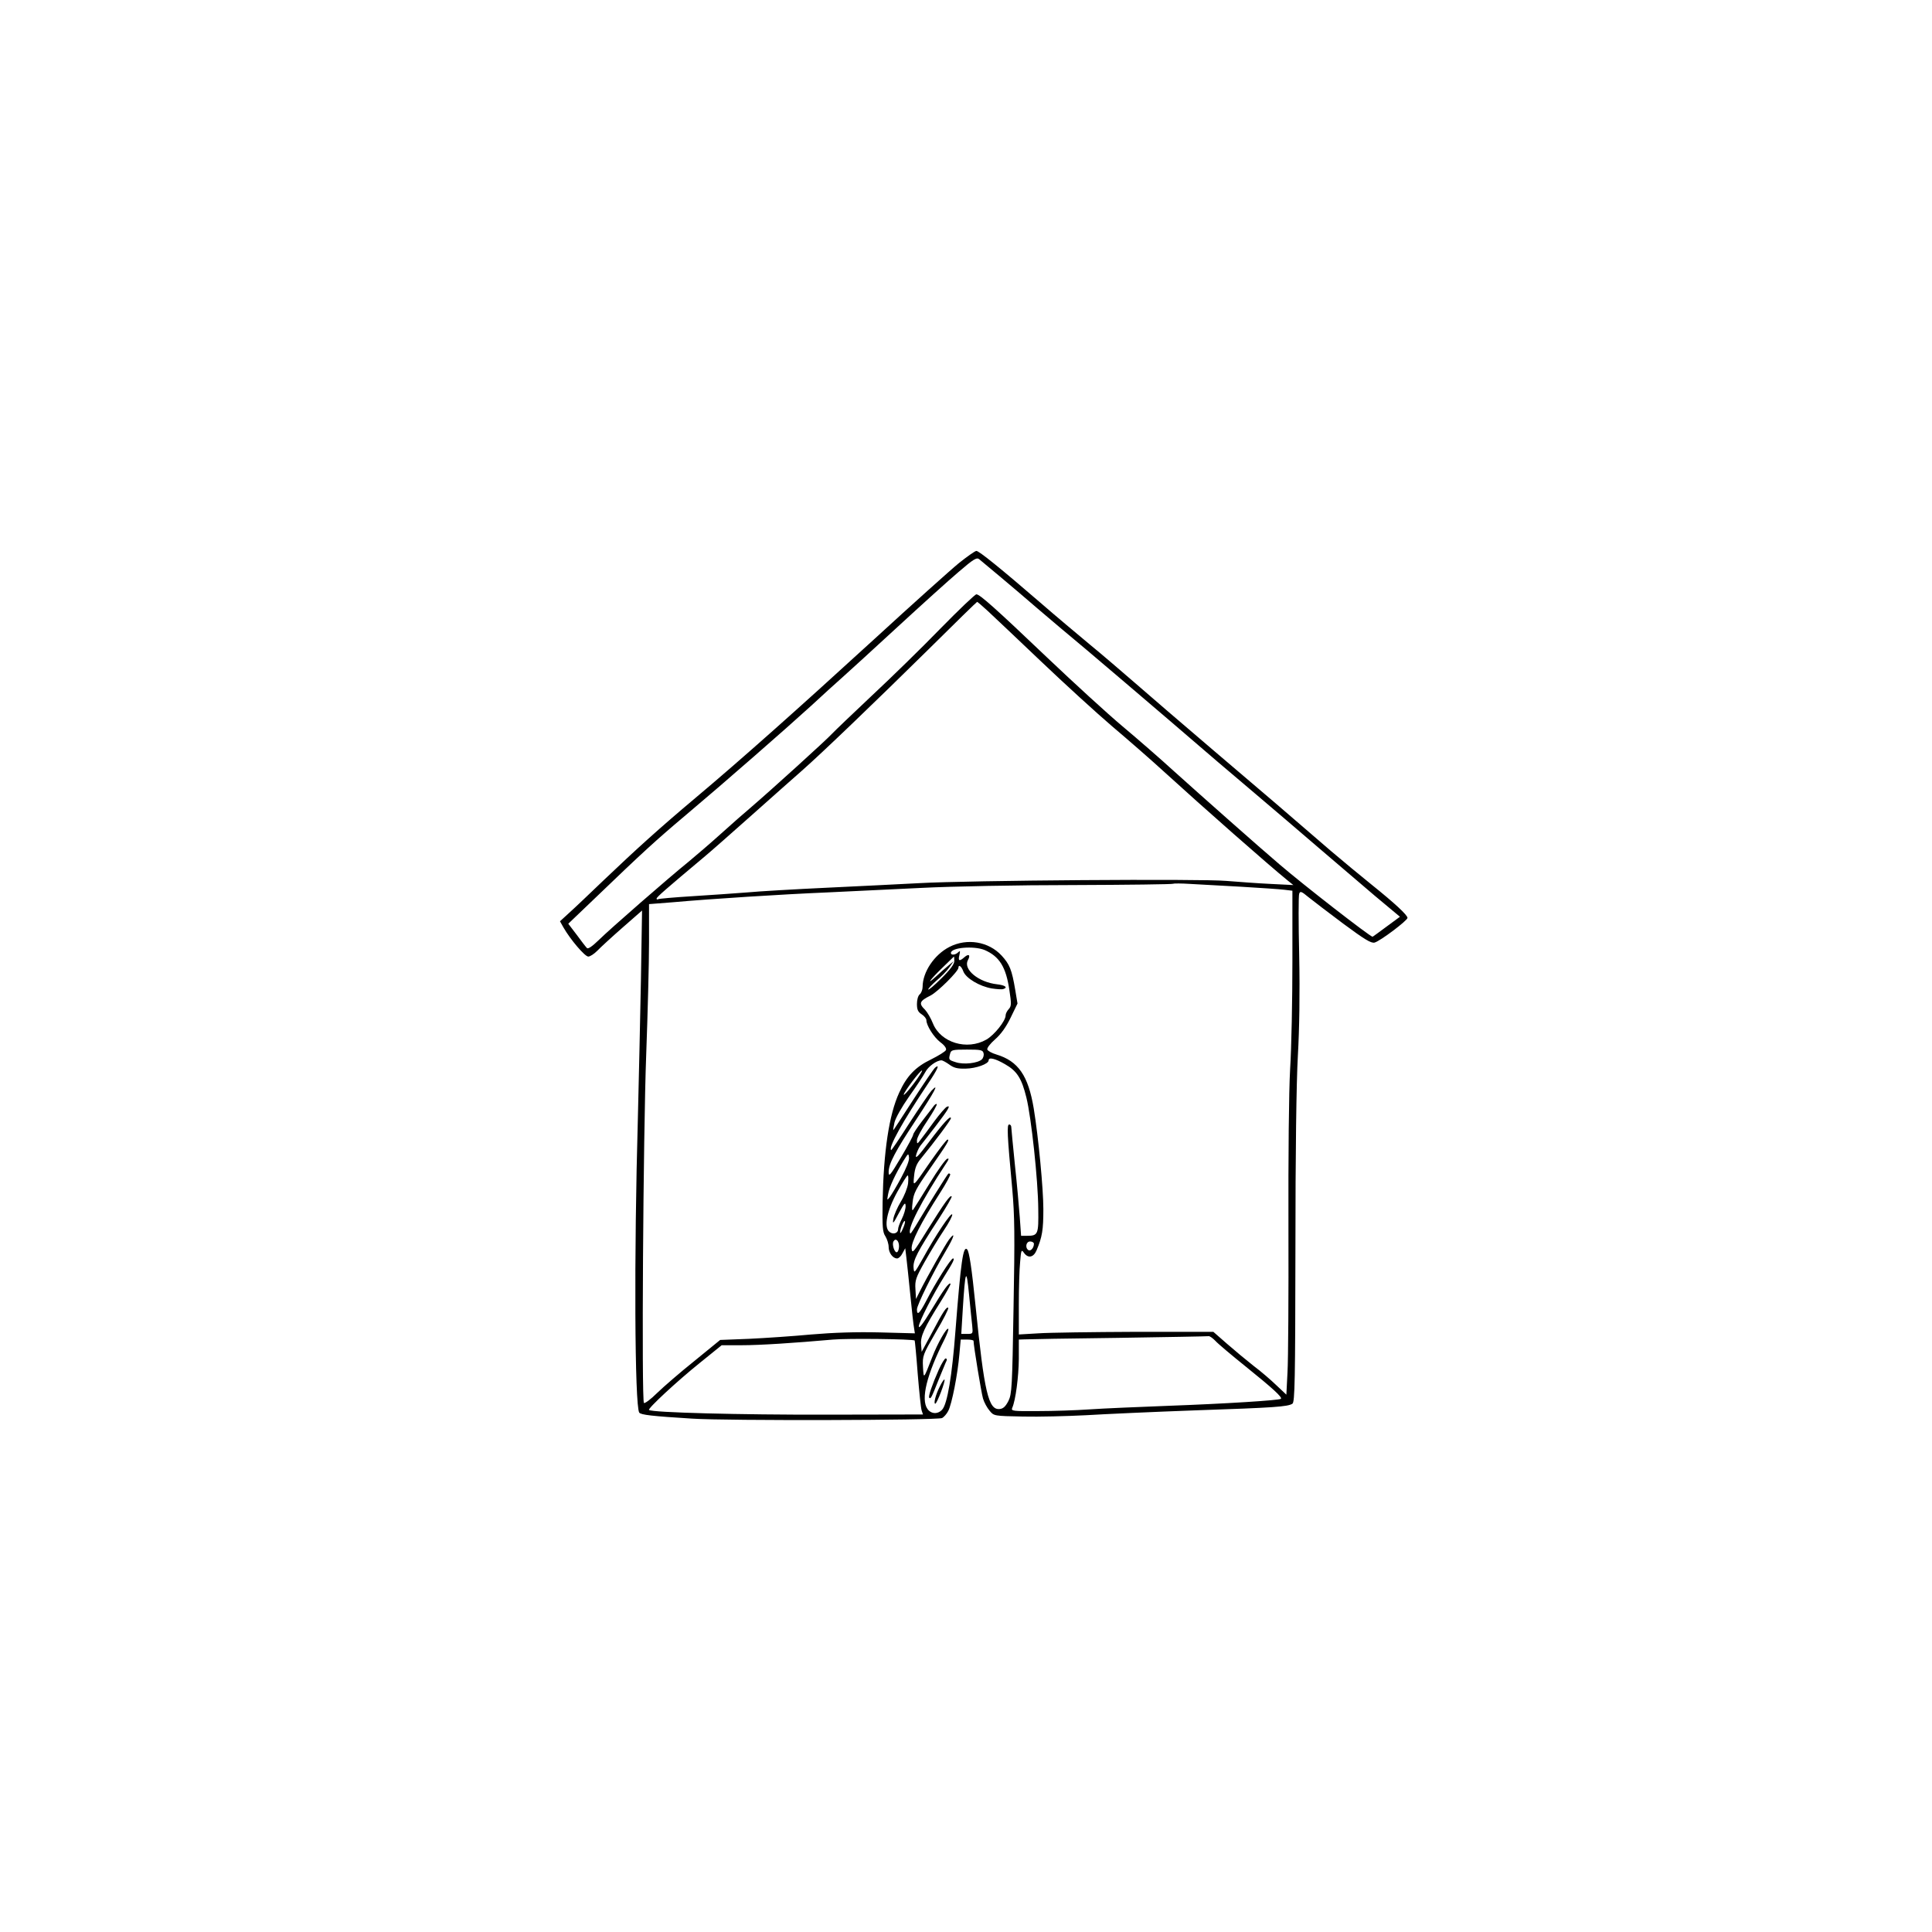
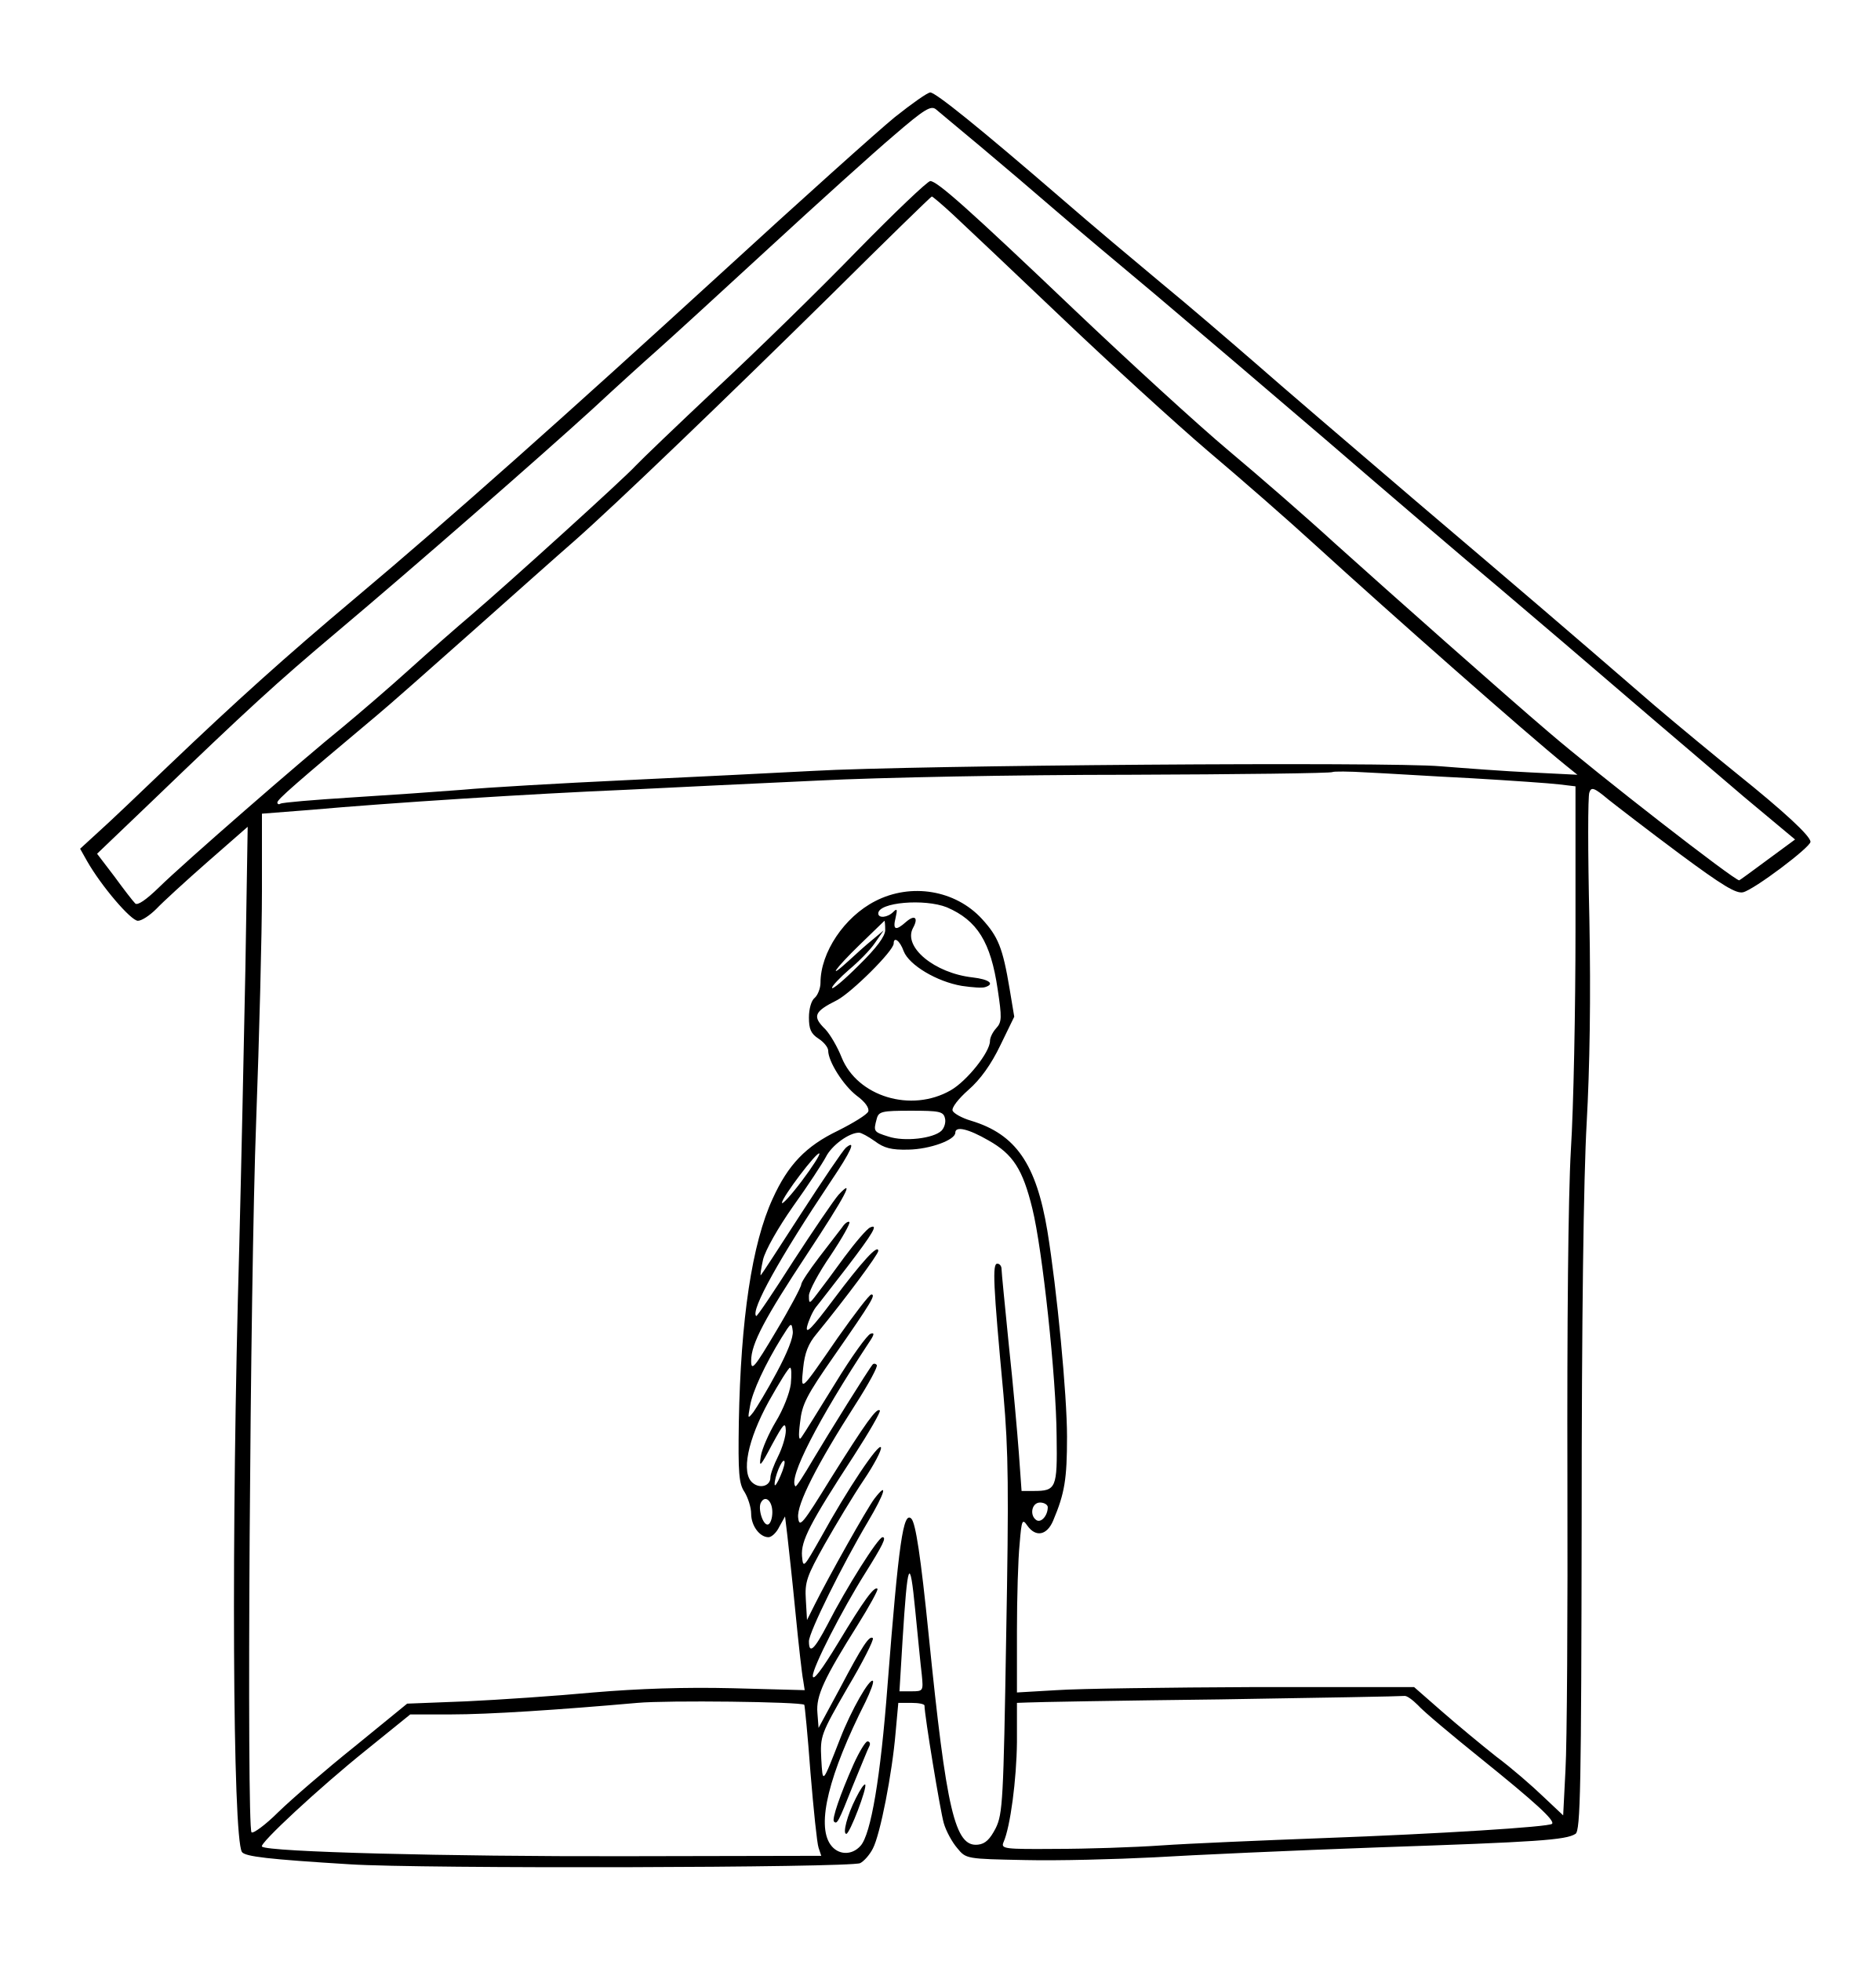
- <svg xmlns="http://www.w3.org/2000/svg" version="1.0" width="1024pt" height="1024pt" viewBox="0 0 1024 1024" preserveAspectRatio="xMidYMid meet">
-   <g transform="translate(0,1024) scale(0.1,-0.1)" fill="#000000" stroke="none">
-     <path d="M5083 7256 c-43 -35 -247 -218 -453 -407 -399 -365 -702 -635 -945 -839 -188 -158 -313 -271 -485 -435 -74 -71 -157 -150 -184 -174 l-48 -44 18 -32 c37 -65 114 -155 132 -155 10 0 31 14 48 31 16 17 76 72 133 122 l104 91 -6 -370 c-4 -203 -11 -529 -16 -724 -21 -735 -17 -1528 7 -1567 8 -12 69 -19 280 -32 184 -12 1299 -9 1325 3 10 5 25 22 33 38 19 36 50 194 59 301 l7 77 34 0 c19 0 34 -3 34 -7 0 -25 41 -274 50 -305 6 -21 22 -50 35 -65 23 -28 23 -28 177 -31 84 -2 234 2 333 7 99 6 362 18 585 26 413 14 485 19 510 35 13 8 15 122 16 817 0 515 5 888 13 1028 8 144 11 327 7 531 -4 171 -4 318 0 327 5 15 12 13 49 -18 24 -19 107 -83 185 -141 112 -83 147 -104 165 -100 29 7 175 117 175 131 0 15 -68 78 -190 176 -57 46 -154 126 -215 178 -244 211 -333 287 -620 531 -164 140 -353 302 -419 360 -67 58 -175 151 -241 205 -66 55 -183 153 -260 220 -212 183 -326 275 -340 275 -7 0 -48 -29 -92 -64z m222 -76 c55 -46 143 -121 195 -166 52 -45 170 -144 261 -220 91 -77 291 -247 445 -379 153 -132 353 -303 445 -380 91 -77 242 -206 335 -286 93 -80 229 -195 301 -257 l133 -111 -72 -53 c-39 -29 -72 -53 -73 -53 -13 0 -367 275 -495 385 -106 90 -415 364 -555 490 -71 65 -195 173 -275 240 -80 67 -260 232 -400 365 -274 261 -357 335 -375 335 -7 0 -93 -82 -191 -182 -98 -101 -262 -261 -364 -356 -102 -96 -196 -186 -210 -201 -30 -33 -327 -302 -425 -386 -38 -32 -113 -98 -165 -145 -52 -47 -129 -113 -170 -147 -104 -84 -414 -354 -477 -416 -34 -33 -56 -48 -62 -42 -6 6 -30 37 -54 70 l-45 59 137 131 c260 250 327 311 486 445 202 170 528 455 664 579 57 53 132 121 166 151 34 30 165 150 291 266 126 116 272 248 324 292 80 69 97 79 110 68 8 -7 60 -50 115 -96z m-71 -177 c28 -26 155 -146 281 -266 127 -121 298 -277 380 -347 83 -70 209 -180 281 -246 194 -177 549 -490 648 -570 l31 -25 -120 6 c-66 3 -172 11 -235 16 -135 12 -1367 3 -1630 -12 -96 -5 -314 -16 -485 -24 -170 -8 -362 -19 -425 -25 -63 -5 -193 -14 -289 -20 -96 -6 -178 -13 -183 -16 -4 -3 -8 -1 -8 3 0 8 46 48 257 225 28 23 140 122 248 218 108 96 227 202 265 235 108 95 393 369 670 642 140 139 257 253 259 253 2 0 27 -21 55 -47z m1346 -1463 c102 -6 204 -13 228 -16 l42 -5 0 -372 c0 -205 -5 -462 -12 -572 -7 -120 -10 -459 -9 -845 1 -355 -1 -698 -5 -764 l-6 -118 -52 49 c-28 27 -82 74 -121 103 -38 30 -102 83 -142 118 l-72 63 -413 0 c-227 -1 -459 -4 -515 -8 l-103 -6 0 159 c0 87 3 189 7 227 5 62 7 66 20 47 22 -31 51 -25 67 13 30 71 36 108 36 218 0 108 -26 381 -51 534 -29 174 -82 251 -198 286 -24 7 -45 19 -48 26 -3 8 15 31 41 54 31 27 59 66 83 116 l36 74 -12 72 c-18 108 -30 136 -72 182 -69 75 -184 94 -277 46 -80 -41 -142 -133 -142 -212 0 -14 -7 -32 -15 -39 -9 -7 -15 -29 -15 -51 0 -30 5 -42 25 -55 14 -9 25 -23 25 -31 0 -28 39 -90 74 -117 22 -16 33 -32 30 -41 -3 -8 -39 -30 -79 -50 -83 -40 -129 -88 -169 -176 -54 -117 -83 -313 -88 -580 -2 -133 0 -160 15 -182 9 -15 17 -40 17 -56 0 -31 22 -61 45 -61 8 0 21 12 28 27 l15 27 6 -50 c3 -27 13 -116 21 -199 8 -82 17 -162 20 -176 l4 -26 -187 5 c-126 3 -244 -1 -362 -11 -96 -9 -244 -19 -329 -23 l-154 -6 -136 -111 c-75 -60 -164 -137 -198 -170 -34 -34 -66 -57 -70 -53 -13 13 -4 1424 12 1846 8 217 15 486 15 596 l0 202 128 10 c201 18 577 42 817 52 121 6 346 17 500 24 154 8 516 15 804 15 289 1 527 4 530 7 3 2 43 2 90 -1 47 -2 169 -10 271 -15z m-1362 -335 c79 -34 114 -90 132 -213 11 -73 11 -85 -4 -101 -9 -10 -16 -24 -16 -33 0 -29 -60 -104 -102 -128 -103 -59 -242 -16 -283 85 -11 28 -30 60 -42 73 -35 34 -30 46 30 76 38 20 147 128 147 147 0 19 16 8 26 -20 14 -36 86 -79 151 -90 27 -4 54 -6 61 -3 25 8 10 20 -33 25 -99 11 -181 79 -155 128 15 27 5 36 -18 16 -27 -24 -35 -21 -27 11 5 22 4 25 -6 15 -15 -15 -39 -17 -39 -4 0 29 120 39 178 16z m-160 -59 c0 -16 -22 -46 -69 -92 -38 -38 -69 -64 -69 -58 0 5 20 26 44 47 24 20 55 51 67 69 l23 33 -30 -25 c-16 -13 -44 -38 -61 -54 -58 -53 -35 -20 30 43 34 33 63 61 63 61 1 0 2 -11 2 -24z m155 -488 c3 -10 -1 -25 -9 -33 -21 -20 -96 -29 -138 -15 -38 12 -39 13 -30 46 5 19 13 21 89 21 73 0 84 -2 88 -19z m113 -58 c64 -36 89 -75 114 -177 26 -105 62 -438 63 -591 2 -135 -1 -142 -60 -142 l-31 0 -7 98 c-4 53 -15 179 -26 280 -10 101 -19 190 -19 198 0 8 -5 14 -11 14 -13 0 -11 -50 16 -340 13 -148 14 -247 7 -630 -7 -423 -9 -458 -27 -495 -15 -29 -27 -41 -46 -43 -60 -7 -82 87 -128 543 -21 208 -34 291 -45 303 -21 21 -33 -61 -62 -433 -18 -238 -43 -386 -70 -416 -23 -26 -59 -24 -78 3 -37 52 -4 183 91 371 13 27 22 51 19 54 -8 8 -56 -75 -85 -150 -47 -120 -45 -118 -49 -52 -3 59 -1 64 68 184 40 67 69 125 66 129 -9 8 -27 -19 -87 -133 l-54 -100 -3 39 c-4 44 17 89 105 229 30 48 53 90 51 93 -8 8 -35 -29 -102 -140 -43 -71 -66 -101 -66 -86 0 23 76 171 135 265 47 75 57 95 46 95 -11 0 -94 -131 -143 -227 -34 -65 -48 -78 -48 -43 0 23 86 197 153 310 44 74 54 108 17 60 -19 -25 -118 -201 -155 -275 l-20 -40 -3 52 c-3 47 2 61 49 145 29 51 74 126 101 166 27 40 47 78 45 85 -5 14 -88 -110 -155 -232 -46 -81 -47 -83 -50 -50 -3 39 19 83 135 261 40 62 70 114 67 117 -8 8 -36 -31 -127 -176 -74 -120 -82 -130 -85 -102 -4 34 49 138 149 294 34 53 59 99 55 102 -3 4 -8 4 -10 2 -10 -11 -117 -183 -155 -247 -24 -41 -44 -72 -46 -70 -20 20 59 173 190 372 15 22 16 28 5 24 -8 -2 -50 -60 -92 -129 -42 -68 -81 -131 -87 -139 -7 -11 -9 0 -4 38 5 47 16 69 90 175 96 138 107 157 95 157 -5 0 -44 -51 -87 -112 -100 -145 -96 -141 -90 -79 4 39 13 63 35 89 76 93 160 206 160 215 0 19 -42 -27 -117 -127 -54 -72 -72 -91 -68 -70 4 16 14 39 23 51 10 12 46 59 81 104 68 89 82 113 60 103 -8 -3 -38 -38 -67 -77 -29 -40 -61 -83 -72 -97 -19 -25 -20 -25 -20 -3 0 12 25 59 56 104 30 45 52 84 49 87 -3 3 -12 -3 -19 -14 -8 -10 -35 -46 -60 -78 -25 -33 -46 -64 -46 -70 0 -6 -29 -61 -65 -121 -57 -96 -65 -105 -65 -77 0 44 35 110 146 278 97 147 126 201 81 153 -13 -15 -66 -93 -118 -173 -51 -80 -94 -144 -96 -142 -15 15 61 151 194 350 52 77 67 110 39 87 -8 -7 -60 -84 -117 -172 -56 -87 -103 -159 -104 -159 -2 0 1 18 6 41 6 24 38 81 78 138 38 53 76 111 85 128 15 30 60 63 86 63 6 0 24 -10 41 -22 24 -18 43 -23 87 -22 56 1 122 25 122 44 0 18 34 10 86 -20z m-485 -106 c-28 -37 -51 -62 -51 -56 0 14 91 134 97 128 3 -2 -18 -35 -46 -72z m-65 -497 c-24 -45 -52 -91 -60 -102 -15 -19 -15 -18 -9 15 6 38 40 110 82 178 25 40 26 41 29 17 2 -16 -14 -56 -42 -108z m37 -29 c-3 -24 -20 -67 -39 -98 -18 -30 -36 -71 -39 -90 -5 -31 -1 -27 29 30 30 55 35 61 36 37 0 -15 -9 -45 -20 -67 -11 -22 -20 -46 -20 -55 0 -22 -27 -30 -46 -14 -31 25 -13 112 42 212 27 48 51 87 55 87 4 0 4 -19 2 -42z m-27 -239 c-8 -19 -15 -29 -15 -22 -1 18 19 67 25 61 3 -3 -2 -21 -10 -39z m-21 -94 c0 -16 -5 -30 -11 -32 -13 -4 -28 43 -18 58 11 19 29 3 29 -26z m715 13 c0 -22 -17 -41 -29 -34 -19 12 -13 46 9 46 11 0 20 -6 20 -12z m-327 -435 c4 -42 4 -43 -27 -43 l-31 0 8 132 c13 208 19 223 33 78 7 -69 14 -144 17 -167z m1288 -79 c13 -15 87 -77 164 -139 139 -112 193 -161 184 -169 -8 -8 -293 -26 -594 -37 -159 -6 -348 -14 -420 -19 -71 -5 -195 -9 -274 -9 -133 -1 -143 0 -136 17 18 40 34 164 35 260 l0 102 28 1 c15 1 239 5 497 8 259 4 475 8 481 9 6 1 21 -10 35 -24z m-1593 1 c1 -1 9 -80 16 -176 8 -96 17 -184 21 -195 l7 -21 -514 -1 c-453 -1 -924 11 -938 25 -8 7 148 152 270 250 l115 93 105 0 c99 0 281 12 485 30 76 7 424 3 433 -5z" />
-     <path d="M4976 2981 c-35 -79 -57 -143 -51 -149 8 -8 11 -3 49 93 21 50 39 96 43 103 3 6 1 12 -5 12 -5 0 -21 -26 -36 -59z" />
-     <path d="M4982 2893 c-23 -45 -35 -93 -25 -93 9 0 55 121 49 128 -3 2 -13 -13 -24 -35z" />
+ <svg xmlns="http://www.w3.org/2000/svg" version="1.0" id="레이어_1" x="0px" y="0px" viewBox="0 0 487 509" style="enable-background:new 0 0 487 509;" xml:space="preserve">
+   <g transform="translate(0,1024) scale(0.1,-0.1)">
+     <path d="M2323,9936c-43-35-247-218-453-407c-399-365-702-635-945-839c-188-158-313-271-485-435c-74-71-157-150-184-174l-48-44   l18-32c37-65,114-155,132-155c10,0,31,14,48,31c16,17,76,72,133,122l104,91l-6-370c-4-203-11-529-16-724c-21-735-17-1528,7-1567   c8-12,69-19,280-32c184-12,1299-9,1325,3c10,5,25,22,33,38c19,36,50,194,59,301l7,77h34c19,0,34-3,34-7c0-25,41-274,50-305   c6-21,22-50,35-65c23-28,23-28,177-31c84-2,234,2,333,7c99,6,362,18,585,26c413,14,485,19,510,35c13,8,15,122,16,817   c0,515,5,888,13,1028c8,144,11,327,7,531c-4,171-4,318,0,327c5,15,12,13,49-18c24-19,107-83,185-141c112-83,147-104,165-100   c29,7,175,117,175,131c0,15-68,78-190,176c-57,46-154,126-215,178c-244,211-333,287-620,531c-164,140-353,302-419,360   c-67,58-175,151-241,205c-66,55-183,153-260,220c-212,183-326,275-340,275C2408,10000,2367,9971,2323,9936z M2545,9860   c55-46,143-121,195-166s170-144,261-220c91-77,291-247,445-379c153-132,353-303,445-380c91-77,242-206,335-286s229-195,301-257   l133-111l-72-53c-39-29-72-53-73-53c-13,0-367,275-495,385c-106,90-415,364-555,490c-71,65-195,173-275,240s-260,232-400,365   c-274,261-357,335-375,335c-7,0-93-82-191-182c-98-101-262-261-364-356c-102-96-196-186-210-201c-30-33-327-302-425-386   c-38-32-113-98-165-145c-52-47-129-113-170-147c-104-84-414-354-477-416c-34-33-56-48-62-42s-30,37-54,70l-45,59l137,131   c260,250,327,311,486,445c202,170,528,455,664,579c57,53,132,121,166,151s165,150,291,266s272,248,324,292c80,69,97,79,110,68   C2438,9949,2490,9906,2545,9860z M2474,9683c28-26,155-146,281-266c127-121,298-277,380-347c83-70,209-180,281-246   c194-177,549-490,648-570l31-25l-120,6c-66,3-172,11-235,16c-135,12-1367,3-1630-12c-96-5-314-16-485-24c-170-8-362-19-425-25   c-63-5-193-14-289-20s-178-13-183-16c-4-3-8-1-8,3c0,8,46,48,257,225c28,23,140,122,248,218s227,202,265,235   c108,95,393,369,670,642c140,139,257,253,259,253S2446,9709,2474,9683z M3820,8220c102-6,204-13,228-16l42-5v-372   c0-205-5-462-12-572c-7-120-10-459-9-845c1-355-1-698-5-764l-6-118l-52,49c-28,27-82,74-121,103c-38,30-102,83-142,118l-72,63h-413   c-227-1-459-4-515-8l-103-6v159c0,87,3,189,7,227c5,62,7,66,20,47c22-31,51-25,67,13c30,71,36,108,36,218c0,108-26,381-51,534   c-29,174-82,251-198,286c-24,7-45,19-48,26c-3,8,15,31,41,54c31,27,59,66,83,116l36,74l-12,72c-18,108-30,136-72,182   c-69,75-184,94-277,46c-80-41-142-133-142-212c0-14-7-32-15-39c-9-7-15-29-15-51c0-30,5-42,25-55c14-9,25-23,25-31   c0-28,39-90,74-117c22-16,33-32,30-41c-3-8-39-30-79-50c-83-40-129-88-169-176c-54-117-83-313-88-580c-2-133,0-160,15-182   c9-15,17-40,17-56c0-31,22-61,45-61c8,0,21,12,28,27l15,27l6-50c3-27,13-116,21-199c8-82,17-162,20-176l4-26l-187,5   c-126,3-244-1-362-11c-96-9-244-19-329-23l-154-6l-136-111c-75-60-164-137-198-170c-34-34-66-57-70-53c-13,13-4,1424,12,1846   c8,217,15,486,15,596v202l128,10c201,18,577,42,817,52c121,6,346,17,500,24c154,8,516,15,804,15c289,1,527,4,530,7c3,2,43,2,90-1   C3596,8233,3718,8225,3820,8220z M2458,7885c79-34,114-90,132-213c11-73,11-85-4-101c-9-10-16-24-16-33c0-29-60-104-102-128   c-103-59-242-16-283,85c-11,28-30,60-42,73c-35,34-30,46,30,76c38,20,147,128,147,147s16,8,26-20c14-36,86-79,151-90   c27-4,54-6,61-3c25,8,10,20-33,25c-99,11-181,79-155,128c15,27,5,36-18,16c-27-24-35-21-27,11c5,22,4,25-6,15c-15-15-39-17-39-4   C2280,7898,2400,7908,2458,7885z M2298,7826c0-16-22-46-69-92c-38-38-69-64-69-58c0,5,20,26,44,47c24,20,55,51,67,69l23,33l-30-25   c-16-13-44-38-61-54c-58-53-35-20,30,43c34,33,63,61,63,61C2297,7850,2298,7839,2298,7826z M2453,7338c3-10-1-25-9-33   c-21-20-96-29-138-15c-38,12-39,13-30,46c5,19,13,21,89,21C2438,7357,2449,7355,2453,7338z M2566,7280c64-36,89-75,114-177   c26-105,62-438,63-591c2-135-1-142-60-142h-31l-7,98c-4,53-15,179-26,280c-10,101-19,190-19,198s-5,14-11,14c-13,0-11-50,16-340   c13-148,14-247,7-630c-7-423-9-458-27-495c-15-29-27-41-46-43c-60-7-82,87-128,543c-21,208-34,291-45,303c-21,21-33-61-62-433   c-18-238-43-386-70-416c-23-26-59-24-78,3c-37,52-4,183,91,371c13,27,22,51,19,54c-8,8-56-75-85-150c-47-120-45-118-49-52   c-3,59-1,64,68,184c40,67,69,125,66,129c-9,8-27-19-87-133l-54-100l-3,39c-4,44,17,89,105,229c30,48,53,90,51,93   c-8,8-35-29-102-140c-43-71-66-101-66-86c0,23,76,171,135,265c47,75,57,95,46,95s-94-131-143-227c-34-65-48-78-48-43   c0,23,86,197,153,310c44,74,54,108,17,60c-19-25-118-201-155-275l-20-40l-3,52c-3,47,2,61,49,145c29,51,74,126,101,166s47,78,45,85   c-5,14-88-110-155-232c-46-81-47-83-50-50c-3,39,19,83,135,261c40,62,70,114,67,117c-8,8-36-31-127-176c-74-120-82-130-85-102   c-4,34,49,138,149,294c34,53,59,99,55,102c-3,4-8,4-10,2c-10-11-117-183-155-247c-24-41-44-72-46-70c-20,20,59,173,190,372   c15,22,16,28,5,24c-8-2-50-60-92-129c-42-68-81-131-87-139c-7-11-9,0-4,38c5,47,16,69,90,175c96,138,107,157,95,157   c-5,0-44-51-87-112c-100-145-96-141-90-79c4,39,13,63,35,89c76,93,160,206,160,215c0,19-42-27-117-127c-54-72-72-91-68-70   c4,16,14,39,23,51c10,12,46,59,81,104c68,89,82,113,60,103c-8-3-38-38-67-77c-29-40-61-83-72-97c-19-25-20-25-20-3   c0,12,25,59,56,104c30,45,52,84,49,87s-12-3-19-14c-8-10-35-46-60-78c-25-33-46-64-46-70s-29-61-65-121c-57-96-65-105-65-77   c0,44,35,110,146,278c97,147,126,201,81,153c-13-15-66-93-118-173c-51-80-94-144-96-142c-15,15,61,151,194,350c52,77,67,110,39,87   c-8-7-60-84-117-172c-56-87-103-159-104-159c-2,0,1,18,6,41c6,24,38,81,78,138c38,53,76,111,85,128c15,30,60,63,86,63   c6,0,24-10,41-22c24-18,43-23,87-22c56,1,122,25,122,44C2480,7318,2514,7310,2566,7280z M2081,7174c-28-37-51-62-51-56   c0,14,91,134,97,128C2130,7244,2109,7211,2081,7174z M2016,6677c-24-45-52-91-60-102c-15-19-15-18-9,15c6,38,40,110,82,178   c25,40,26,41,29,17C2060,6769,2044,6729,2016,6677z M2053,6648c-3-24-20-67-39-98c-18-30-36-71-39-90c-5-31-1-27,29,30   c30,55,35,61,36,37c0-15-9-45-20-67s-20-46-20-55c0-22-27-30-46-14c-31,25-13,112,42,212c27,48,51,87,55,87   C2055,6690,2055,6671,2053,6648z M2026,6409c-8-19-15-29-15-22c-1,18,19,67,25,61C2039,6445,2034,6427,2026,6409z M2005,6315   c0-16-5-30-11-32c-13-4-28,43-18,58C1987,6360,2005,6344,2005,6315z M2720,6328c0-22-17-41-29-34c-19,12-13,46,9,46   C2711,6340,2720,6334,2720,6328z M2393,5893c4-42,4-43-27-43h-31l8,132c13,208,19,223,33,78C2383,5991,2390,5916,2393,5893z    M3681,5814c13-15,87-77,164-139c139-112,193-161,184-169c-8-8-293-26-594-37c-159-6-348-14-420-19c-71-5-195-9-274-9   c-133-1-143,0-136,17c18,40,34,164,35,260v102l28,1c15,1,239,5,497,8c259,4,475,8,481,9S3667,5828,3681,5814z M2088,5815   c1-1,9-80,16-176c8-96,17-184,21-195l7-21l-514-1c-453-1-924,11-938,25c-8,7,148,152,270,250l115,93h105c99,0,281,12,485,30   C1731,5827,2079,5823,2088,5815z" />
+     <path d="M2216,5661c-35-79-57-143-51-149c8-8,11-3,49,93c21,50,39,96,43,103c3,6,1,12-5,12C2247,5720,2231,5694,2216,5661z" />
+     <path d="M2222,5573c-23-45-35-93-25-93c9,0,55,121,49,128C2243,5610,2233,5595,2222,5573z" />
  </g>
</svg>
